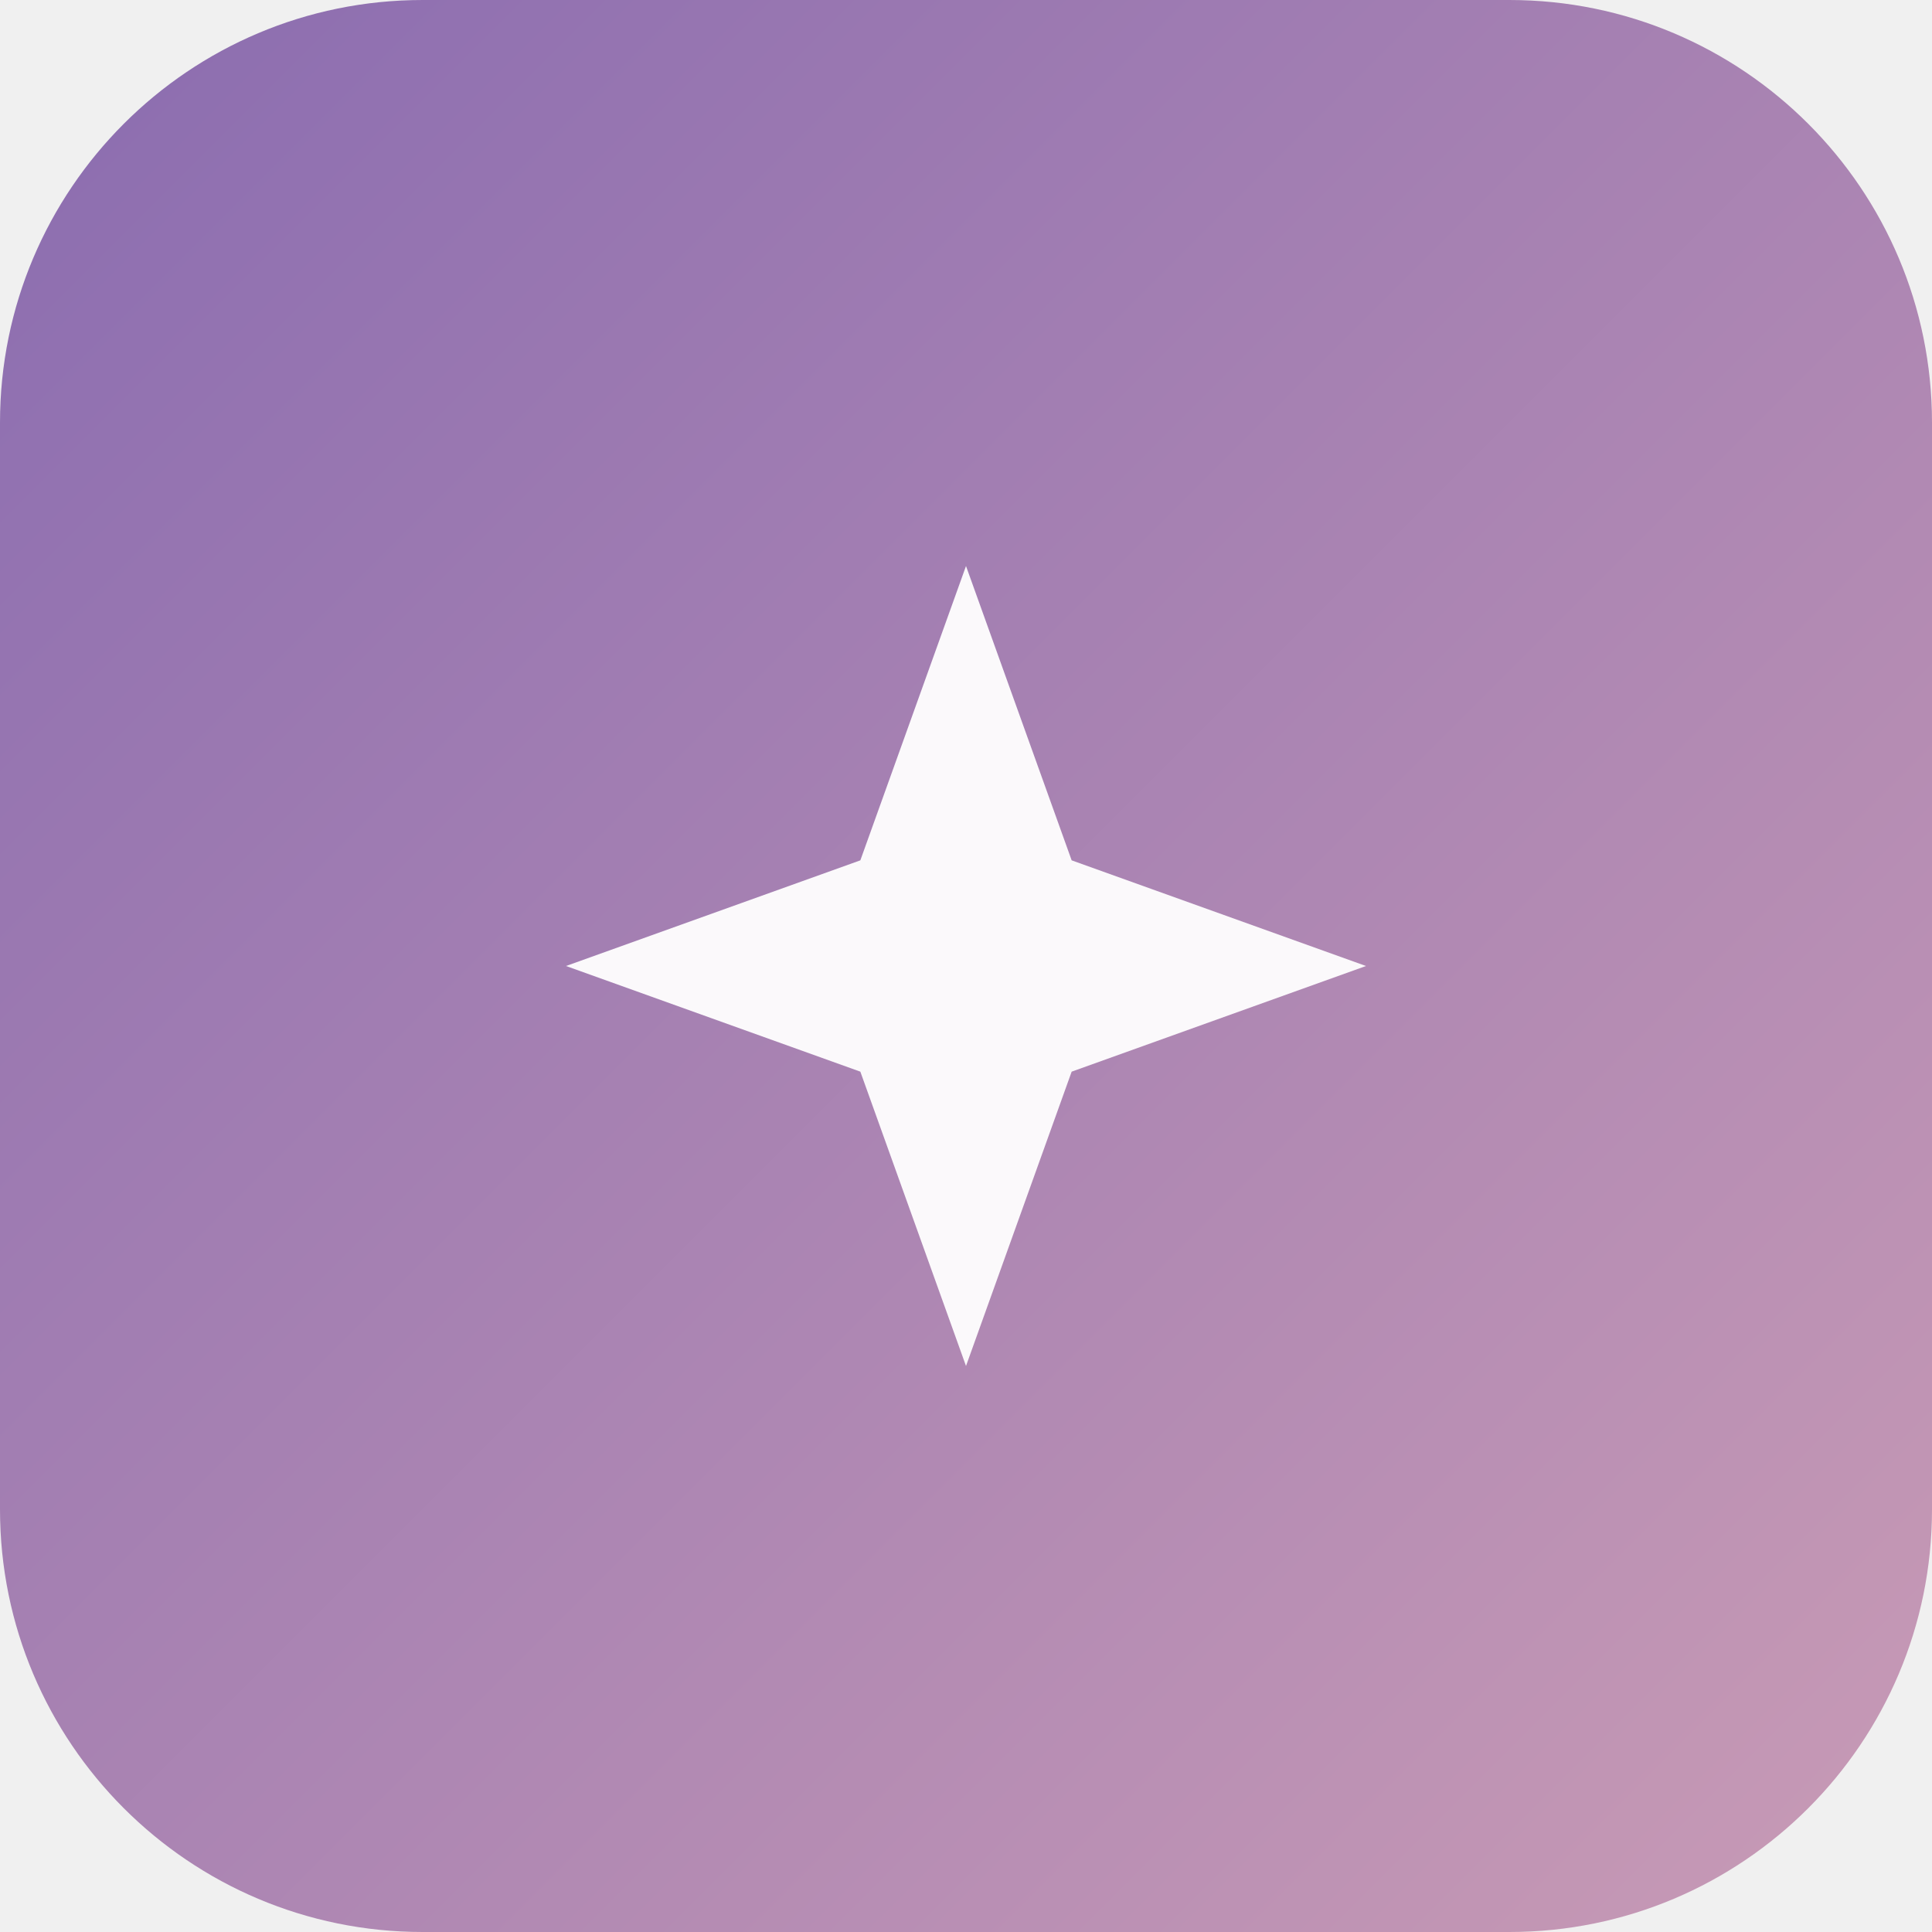
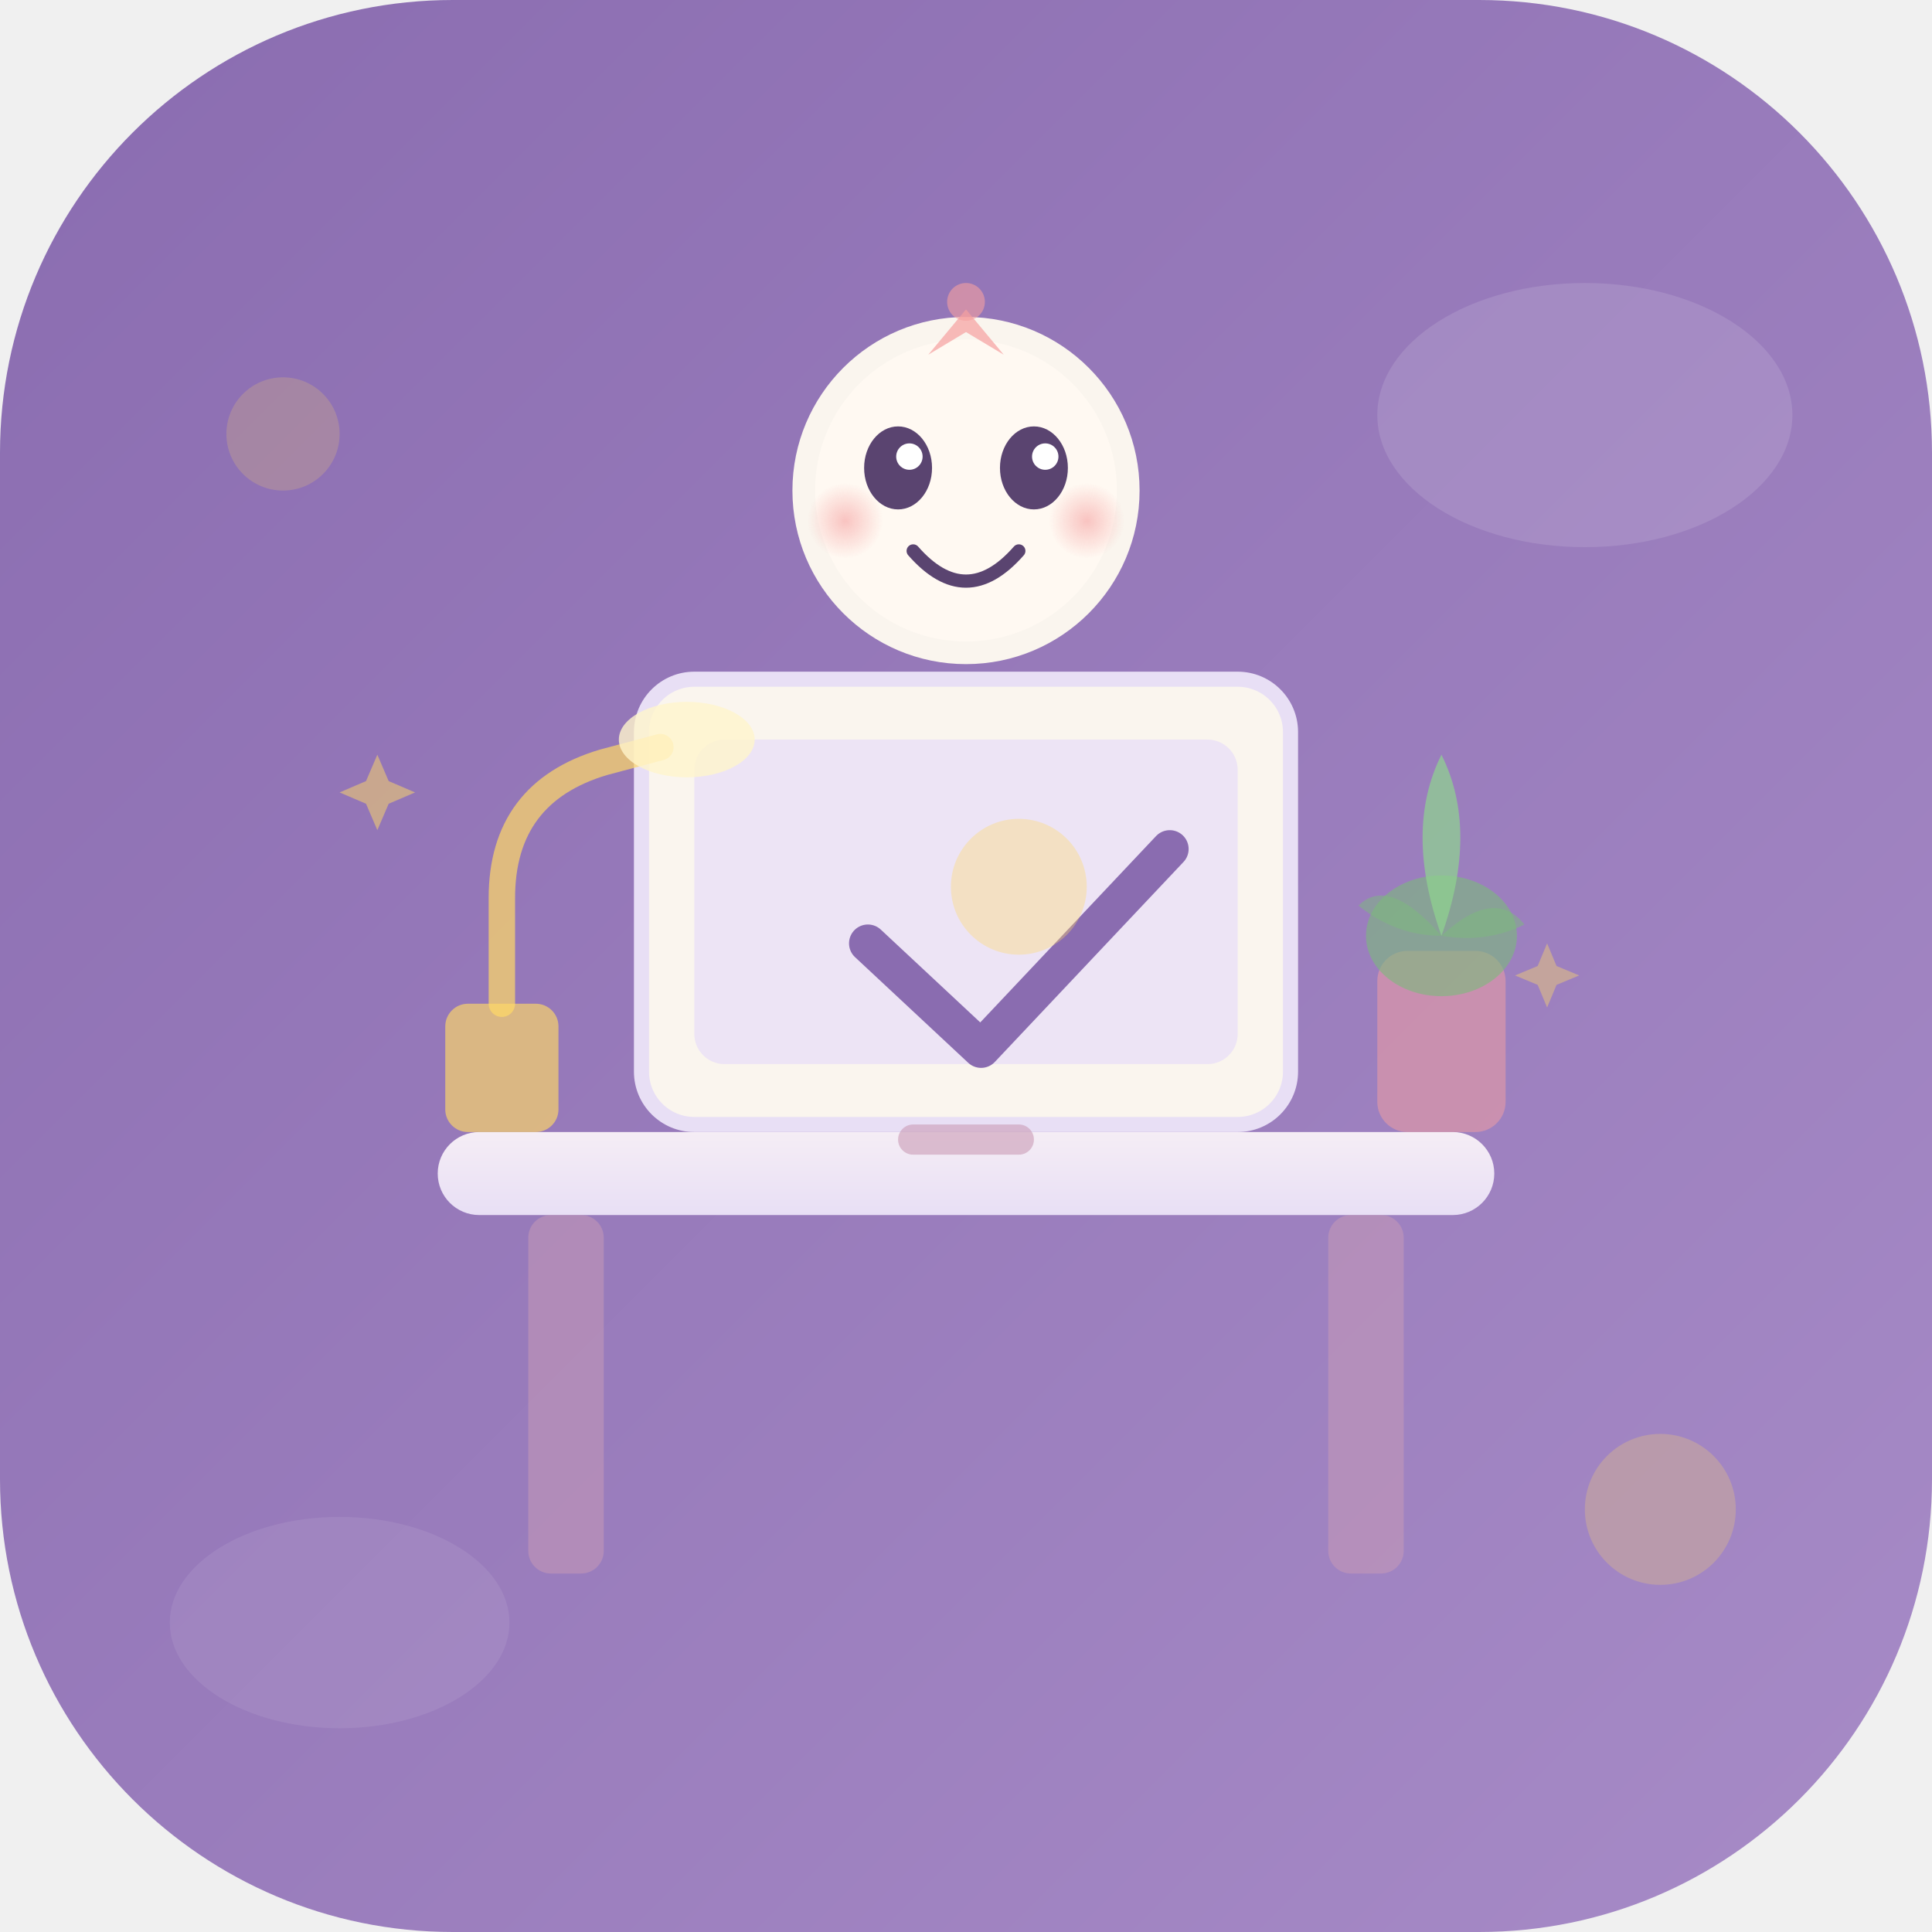
<svg xmlns="http://www.w3.org/2000/svg" width="512" height="512" viewBox="0 0 512 512">
  <defs>
-     <linearGradient id="g" x1="0" y1="0" x2="1" y2="1">
-       <stop offset="0" stop-color="#8A6CB0" />
-       <stop offset="1" stop-color="#C99BB5" />
+     <linearGradient id="bg" x1="0" y1="0" x2="1" y2="1">
+       <stop offset="0%" stop-color="#8A6CB0" />
+       <stop offset="100%" stop-color="#A78BC7" />
    </linearGradient>
+     <linearGradient id="desk" x1="0" y1="0" x2="0" y2="1">
+       <stop offset="0%" stop-color="#F5EDF5" />
+       <stop offset="100%" stop-color="#E8DFF5" />
+     </linearGradient>
+     <radialGradient id="cheek" cx="50%" cy="50%" r="50%">
+       <stop offset="0%" stop-color="#F5A0A0" stop-opacity=".6" />
+       <stop offset="100%" stop-color="#F5A0A0" stop-opacity="0" />
+     </radialGradient>
  </defs>
-   <rect width="512" height="512" rx="112" fill="url(#g)" />
-   <path d="M256 150 L284 228 L362 256 L284 284 L256 362 L228 284 L150 256 L228 228 Z" fill="#ffffff" fill-opacity="0.95" />
+   <rect width="512" height="512" rx="120" fill="url(#bg)" />
+   <ellipse cx="420" cy="110" rx="55" ry="35" fill="#fff" opacity=".12" />
+   <ellipse cx="90" cy="430" rx="45" ry="28" fill="#fff" opacity=".08" />
+   <circle cx="440" cy="400" r="20" fill="#FFD966" opacity=".25" />
+   <circle cx="75" cy="115" r="15" fill="#FFD966" opacity=".2" />
+   <rect x="116" y="300" width="280" height="22" rx="11" fill="url(#desk)" />
+   <rect x="140" y="322" width="20" height="95" rx="6" fill="#C99BB5" opacity=".5" />
+   <rect x="352" y="322" width="20" height="95" rx="6" fill="#C99BB5" opacity=".5" />
+   <rect x="170" y="180" width="172" height="118" rx="14" fill="#FAF5EE" stroke="#E8DFF5" stroke-width="4" />
+   <rect x="184" y="196" width="144" height="86" rx="8" fill="#EDE4F5" />
+   <path d="M230 250 L260 278 L310 225" stroke="#8A6CB0" stroke-width="10" stroke-linecap="round" stroke-linejoin="round" fill="none" />
+   <circle cx="270" cy="235" r="18" fill="#FFD966" opacity=".35" />
+   <rect x="238" y="298" width="36" height="8" rx="4" fill="#C99BB5" opacity=".6" />
+   <rect x="365" y="252" width="34" height="48" rx="8" fill="#F5A0A0" opacity=".5" />
+   <ellipse cx="382" cy="248" rx="20" ry="16" fill="#7CB97C" opacity=".6" />
+   <path d="M382 248 Q372 220 382 200 Q392 220 382 248" fill="#8FD48F" opacity=".7" />
+   <path d="M382 248 Q368 232 360 240 Q370 248 382 248" fill="#7CB97C" opacity=".5" />
+   <path d="M382 248 Q396 235 404 245 Q394 250 382 248" fill="#7CB97C" opacity=".5" />
+   <rect x="118" y="266" width="30" height="34" rx="6" fill="#FFD966" opacity=".65" />
+   <path d="M133 266 L133 238 Q133 210 160 202 L175 198" stroke="#FFD966" stroke-width="7" stroke-linecap="round" fill="none" opacity=".7" />
+   <ellipse cx="182" cy="196" rx="18" ry="10" fill="#FFF5CC" opacity=".8" />
+   <circle cx="256" cy="130" r="46" fill="#FAF5EE" />
+   <circle cx="256" cy="130" r="40" fill="#FFF9F2" />
+   <ellipse cx="238" cy="124" rx="9" ry="11" fill="#5A4470" />
+   <ellipse cx="274" cy="124" rx="9" ry="11" fill="#5A4470" />
+   <circle cx="241" cy="121" r="3.5" fill="#fff" />
+   <circle cx="277" cy="121" r="3.5" fill="#fff" />
+   <path d="M242 146 Q256 162 270 146" stroke="#5A4470" stroke-width="3.5" stroke-linecap="round" fill="none" />
+   <circle cx="224" cy="138" r="10" fill="url(#cheek)" />
+   <circle cx="288" cy="138" r="10" fill="url(#cheek)" />
+   <path d="M256 82 L246 94 L256 88 L266 94 Z" fill="#F5A0A0" opacity=".7" />
+   <circle cx="256" cy="80" r="5" fill="#F5A0A0" opacity=".6" />
+   <path d="M100 200 l3 7 7 3-7 3-3 7-3-7-7-3 7-3z" fill="#FFD966" opacity=".5" />
+   <path d="M410 250 l2.5 6 6 2.5-6 2.5-2.5 6-2.5-6-6-2.5 6-2.5z" fill="#FFD966" opacity=".4" />
</svg>
